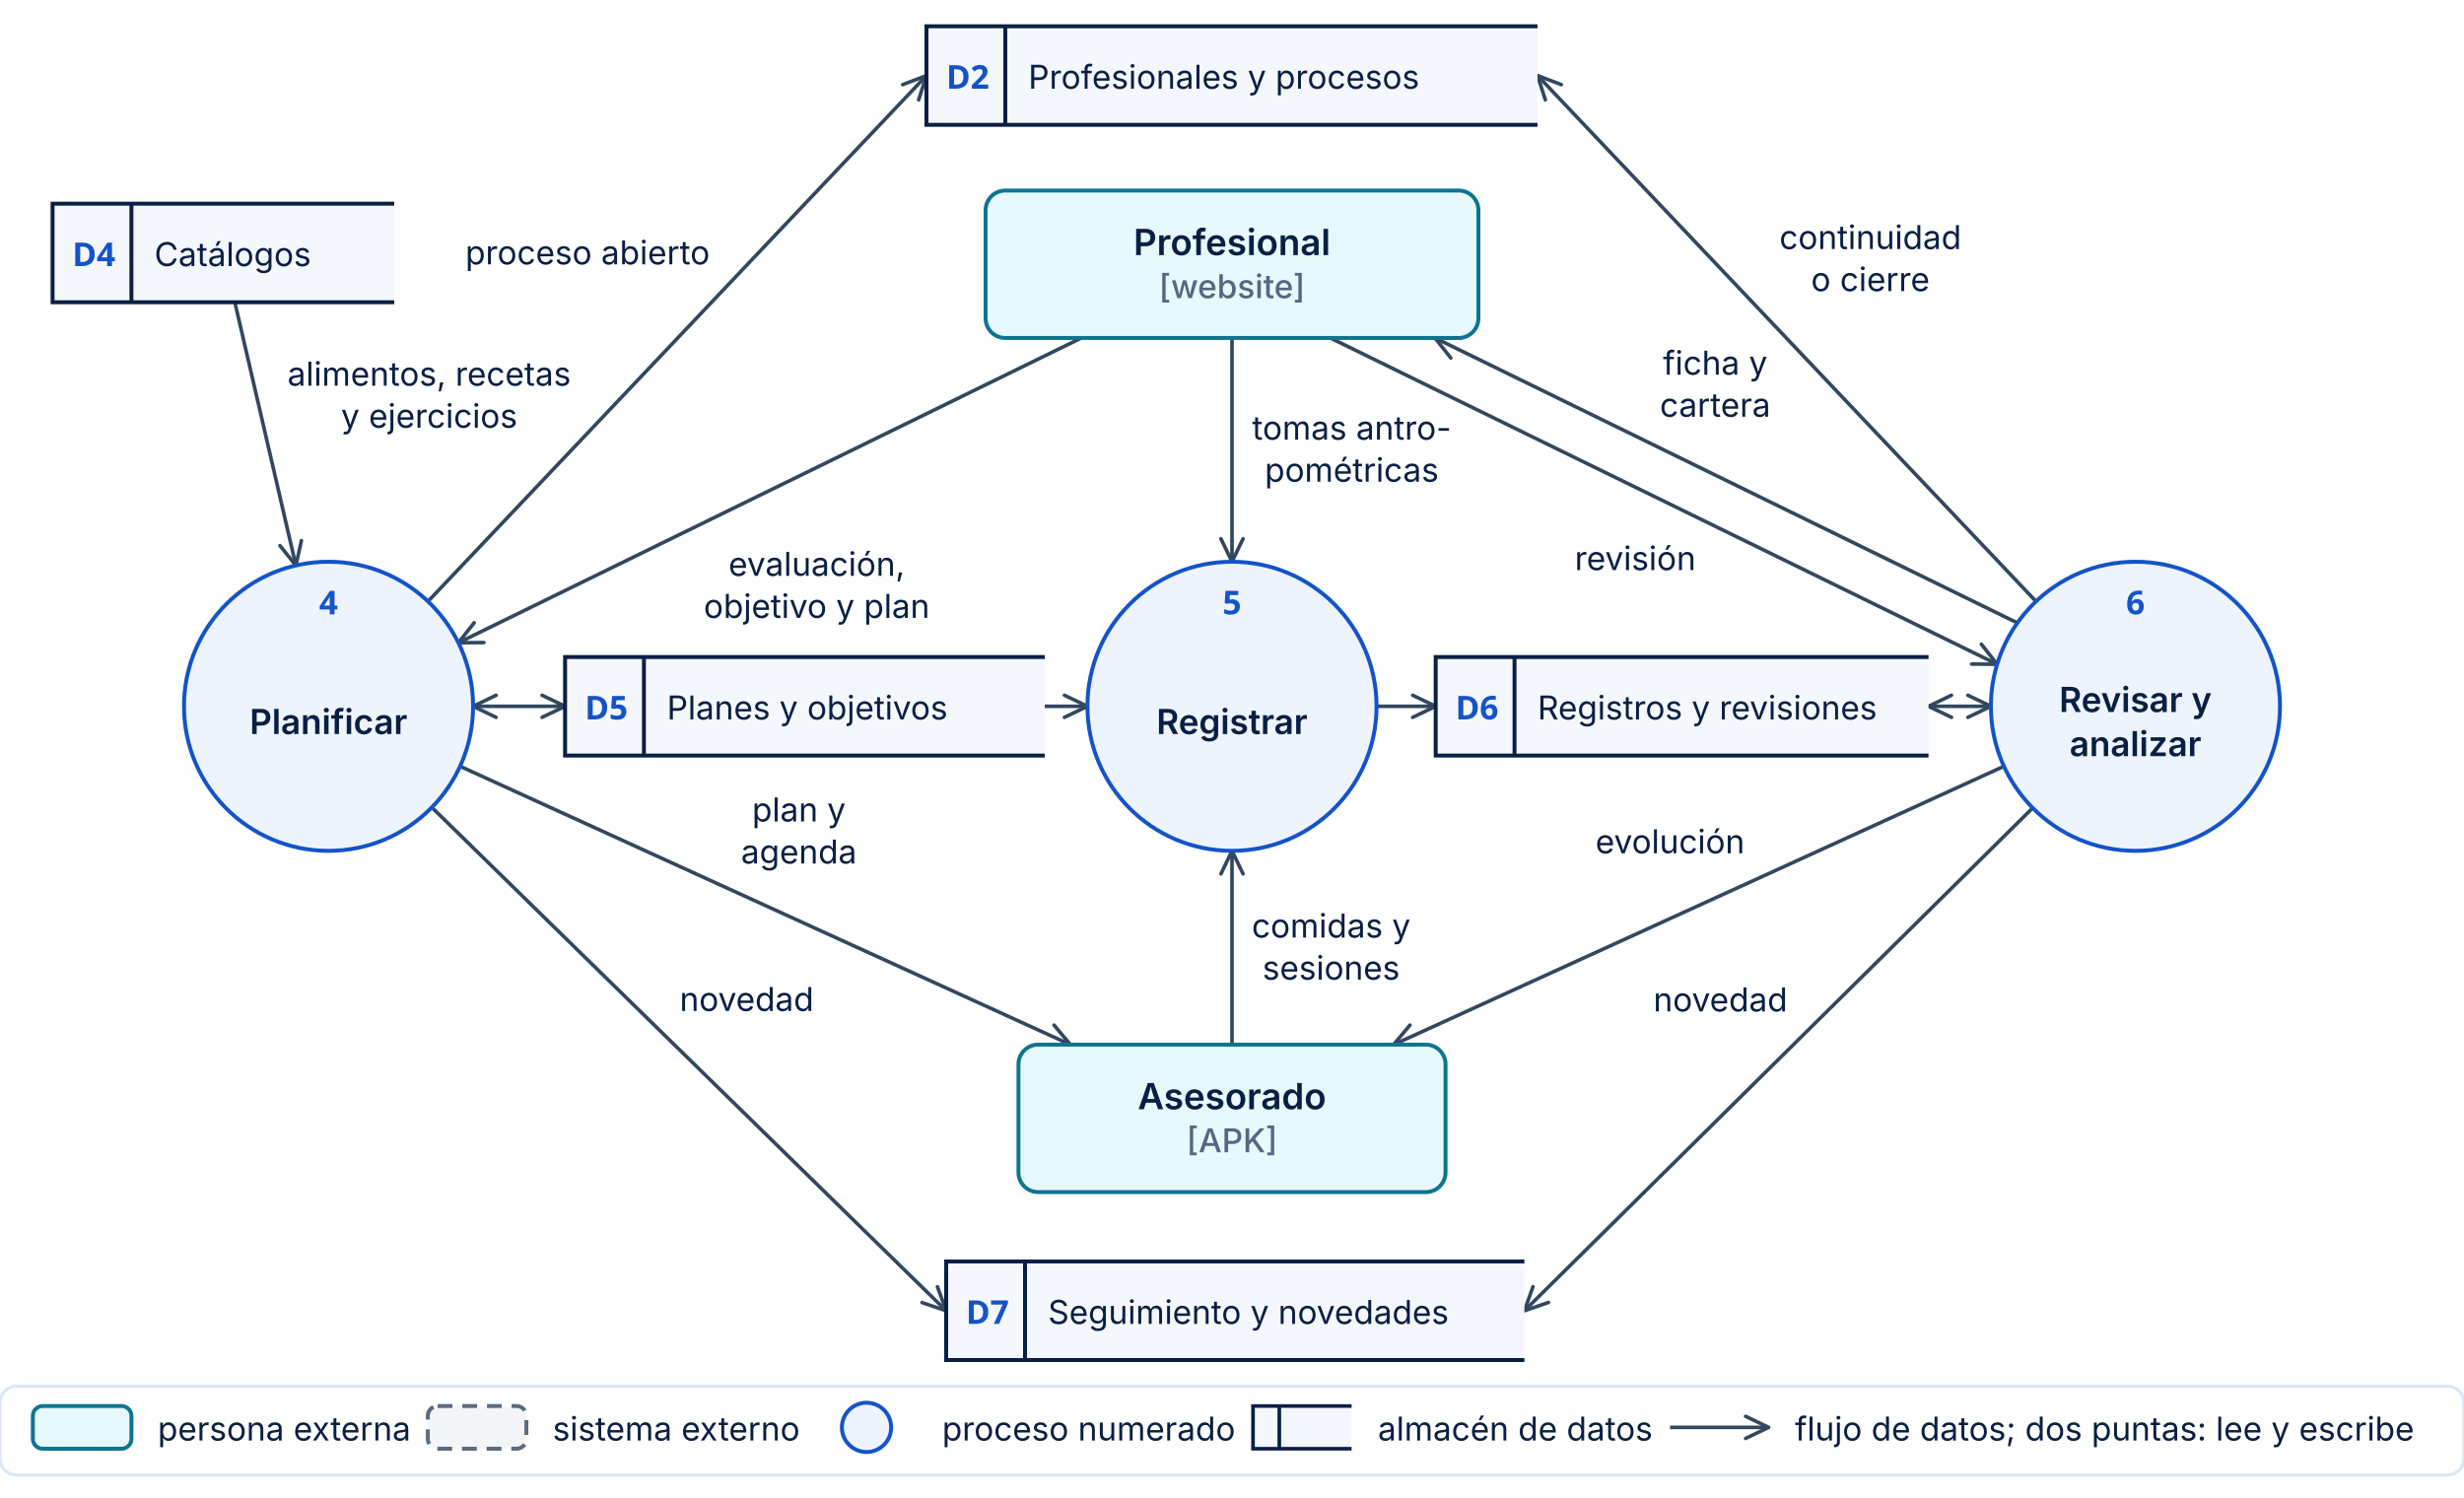
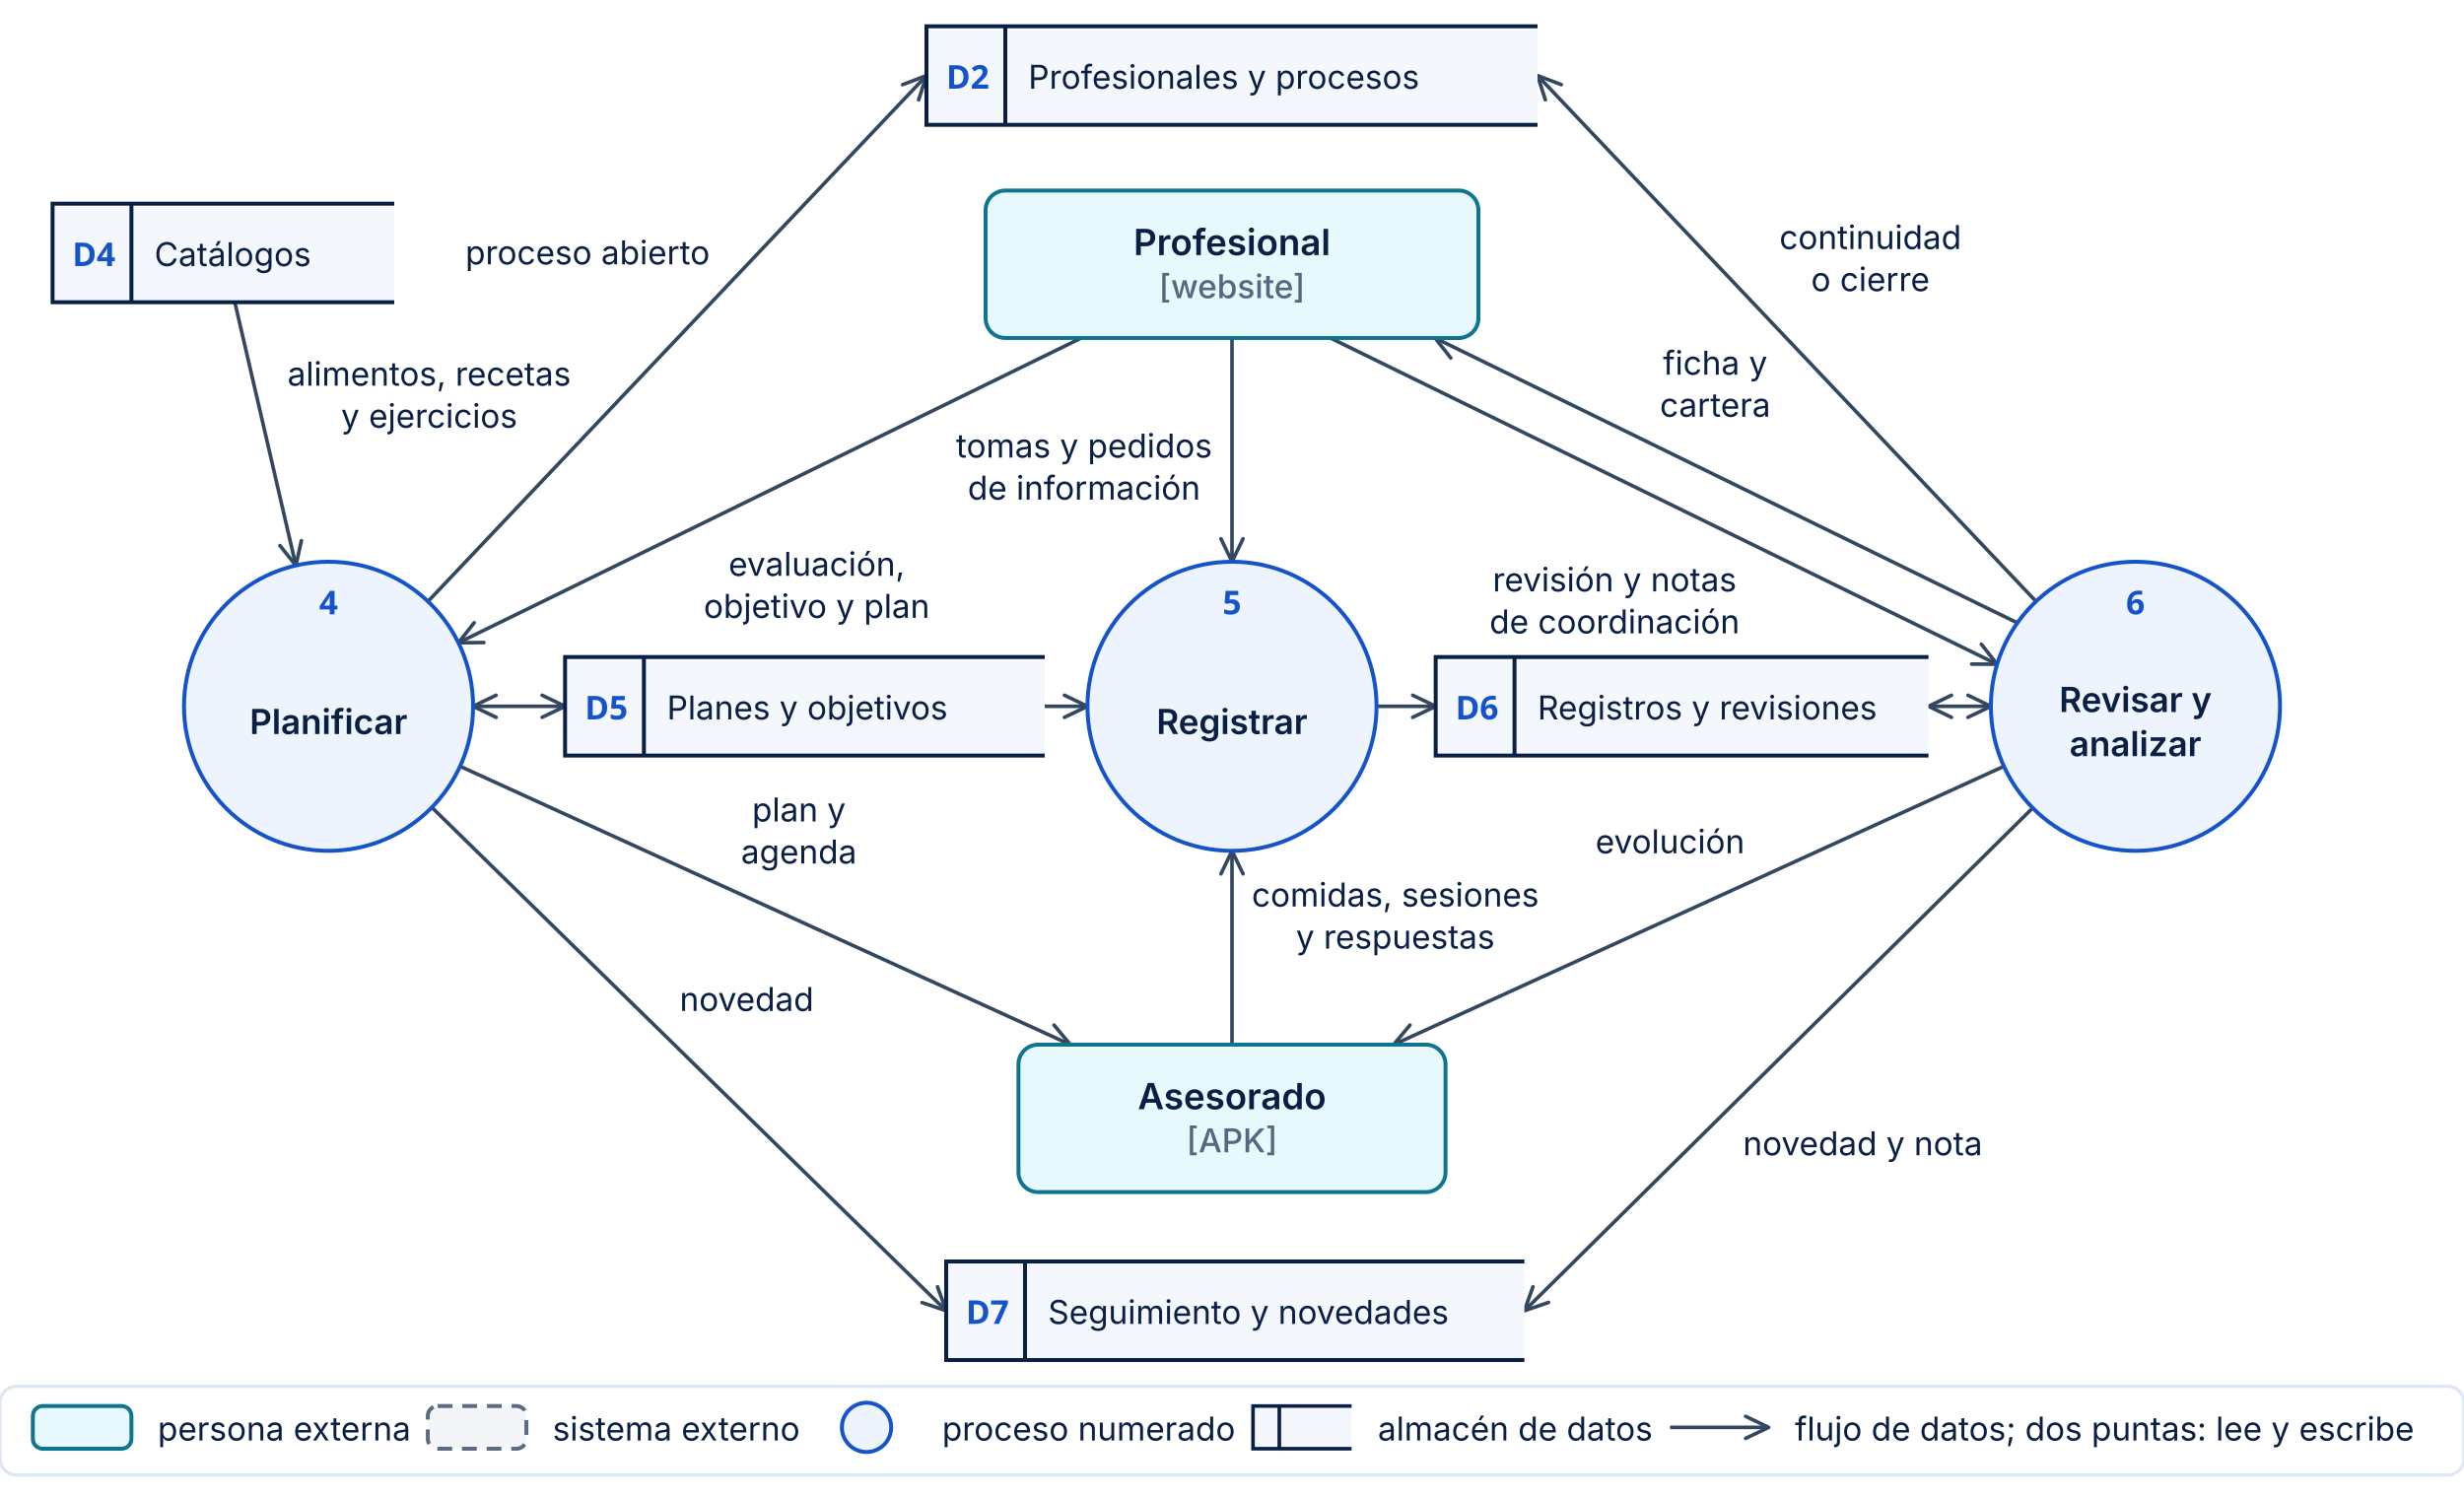
<svg xmlns="http://www.w3.org/2000/svg" width="750pt" height="456pt" viewBox="0 0 750 456" data-lamina="D-02">
  <rect x="0" y="0" width="750" height="456" fill="#FFFFFF" />
  <rect x="0" y="422" width="750" height="27" rx="5" fill="#FFFFFF" stroke="#DCE6F4" stroke-width="1" />
  <rect x="10" y="428" width="30" height="13" rx="3" fill="#E7F9FD" stroke="#0E7490" stroke-width="1.2" />
  <text x="48" y="438.5" font-family="Inter" font-size="10" font-weight="400" fill="#0A1F44">persona externa</text>
  <rect x="130.22" y="428" width="30" height="13" rx="3" fill="#F3F5F8" stroke="#5B6B80" stroke-width="1.2" stroke-dasharray="4.5 3" />
  <text x="168.22" y="438.5" font-family="Inter" font-size="10" font-weight="400" fill="#0A1F44">sistema externo</text>
  <circle cx="263.76" cy="434.5" r="7.5" fill="#EEF4FE" stroke="#1453C9" stroke-width="1.2" />
  <text x="286.76" y="438.5" font-family="Inter" font-size="10" font-weight="400" fill="#0A1F44">proceso numerado</text>
  <rect x="381.4" y="428" width="30" height="13" fill="#F4F7FC" />
  <path d="M 411.4 428 L 381.4 428 L 381.4 441 L 411.4 441 M 389.4 428 L 389.4 441" fill="none" stroke="#0A1F44" stroke-width="1.1" />
  <text x="419.4" y="438.5" font-family="Inter" font-size="10" font-weight="400" fill="#0A1F44">almacén de datos</text>
  <path d="M 508.34 434.5 L 537.34 434.5" stroke="#33475F" stroke-width="1.1" fill="none" />
  <path d="M 531.34 437.86 L 538.34 434.5 L 531.34 431.14" fill="none" stroke="#33475F" stroke-width="1.1" stroke-linejoin="round" stroke-linecap="round" />
  <text x="546.34" y="438.5" font-family="Inter" font-size="10" font-weight="400" fill="#0A1F44">flujo de datos; dos puntas: lee y escribe</text>
  <path d="M 329.14 102.88 L 139.52 195.66" fill="none" stroke="#33475F" stroke-width="1.1" />
  <path d="M 144.33 189.57 L 139.52 195.66 L 147.29 195.6" fill="none" stroke="#33475F" stroke-width="1.1" stroke-linejoin="round" stroke-linecap="round" />
  <path d="M 71.48 92 L 90.06 172.14" fill="none" stroke="#33475F" stroke-width="1.1" />
  <path d="M 85.21 166.08 L 90.06 172.14 L 91.75 164.56" fill="none" stroke="#33475F" stroke-width="1.1" stroke-linejoin="round" stroke-linecap="round" />
  <path d="M 144 215 L 172 215" fill="none" stroke="#33475F" stroke-width="1.1" />
  <path d="M 165 218.36 L 172 215 L 165 211.64" fill="none" stroke="#33475F" stroke-width="1.1" stroke-linejoin="round" stroke-linecap="round" />
  <path d="M 151 211.64 L 144 215 L 151 218.36" fill="none" stroke="#33475F" stroke-width="1.1" stroke-linejoin="round" stroke-linecap="round" />
  <path d="M 130.27 183.07 L 282 23" fill="none" stroke="#33475F" stroke-width="1.1" />
  <path d="M 279.62 30.39 L 282 23 L 274.75 25.77" fill="none" stroke="#33475F" stroke-width="1.1" stroke-linejoin="round" stroke-linecap="round" />
  <path d="M 131.45 245.78 L 288 399" fill="none" stroke="#33475F" stroke-width="1.1" />
  <path d="M 280.65 396.51 L 288 399 L 285.35 391.7" fill="none" stroke="#33475F" stroke-width="1.1" stroke-linejoin="round" stroke-linecap="round" />
  <path d="M 140.03 233.26 L 325.81 318" fill="none" stroke="#33475F" stroke-width="1.1" />
  <path d="M 318.04 318.15 L 325.81 318 L 320.83 312.04" fill="none" stroke="#33475F" stroke-width="1.1" stroke-linejoin="round" stroke-linecap="round" />
  <path d="M 375 318 L 375 259" fill="none" stroke="#33475F" stroke-width="1.1" />
  <path d="M 378.36 266 L 375 259 L 371.64 266" fill="none" stroke="#33475F" stroke-width="1.1" stroke-linejoin="round" stroke-linecap="round" />
  <path d="M 375 102.88 L 375 171" fill="none" stroke="#33475F" stroke-width="1.1" />
  <path d="M 371.64 164 L 375 171 L 378.36 164" fill="none" stroke="#33475F" stroke-width="1.1" stroke-linejoin="round" stroke-linecap="round" />
  <path d="M 318 215 L 331 215" fill="none" stroke="#33475F" stroke-width="1.1" />
  <path d="M 324 218.36 L 331 215 L 324 211.64" fill="none" stroke="#33475F" stroke-width="1.1" stroke-linejoin="round" stroke-linecap="round" />
  <path d="M 419 215 L 437 215" fill="none" stroke="#33475F" stroke-width="1.1" />
  <path d="M 430 218.36 L 437 215 L 430 211.64" fill="none" stroke="#33475F" stroke-width="1.1" stroke-linejoin="round" stroke-linecap="round" />
  <path d="M 606 215 L 587 215" fill="none" stroke="#33475F" stroke-width="1.1" />
  <path d="M 594 211.64 L 587 215 L 594 218.36" fill="none" stroke="#33475F" stroke-width="1.1" stroke-linejoin="round" stroke-linecap="round" />
  <path d="M 599 218.36 L 606 215 L 599 211.64" fill="none" stroke="#33475F" stroke-width="1.1" stroke-linejoin="round" stroke-linecap="round" />
  <path d="M 404.93 102.88 L 607.9 202.2" fill="none" stroke="#33475F" stroke-width="1.1" />
  <path d="M 600.14 202.14 L 607.9 202.2 L 603.09 196.1" fill="none" stroke="#33475F" stroke-width="1.1" stroke-linejoin="round" stroke-linecap="round" />
  <path d="M 614.06 189.62 L 436.79 102.88" fill="none" stroke="#33475F" stroke-width="1.1" />
  <path d="M 444.55 102.94 L 436.79 102.88 L 441.6 108.97" fill="none" stroke="#33475F" stroke-width="1.1" stroke-linejoin="round" stroke-linecap="round" />
  <path d="M 609.97 233.26 L 424.19 318" fill="none" stroke="#33475F" stroke-width="1.1" />
  <path d="M 429.17 312.04 L 424.19 318 L 431.96 318.15" fill="none" stroke="#33475F" stroke-width="1.1" stroke-linejoin="round" stroke-linecap="round" />
  <path d="M 619.73 183.07 L 468 23" fill="none" stroke="#33475F" stroke-width="1.1" />
  <path d="M 475.25 25.77 L 468 23 L 470.38 30.39" fill="none" stroke="#33475F" stroke-width="1.1" stroke-linejoin="round" stroke-linecap="round" />
  <path d="M 618.72 245.94 L 464 399" fill="none" stroke="#33475F" stroke-width="1.1" />
  <path d="M 466.61 391.69 L 464 399 L 471.34 396.47" fill="none" stroke="#33475F" stroke-width="1.1" stroke-linejoin="round" stroke-linecap="round" />
  <circle cx="100" cy="215" r="44" fill="#EEF4FE" stroke="#1453C9" stroke-width="1.2" />
  <text x="100" y="187" font-family="JetBrains Mono" font-size="10" font-weight="600" fill="#1453C9" text-anchor="middle">4</text>
  <text x="100" y="223.45" font-family="Inter" font-size="10.5" font-weight="600" fill="#0A1F44" text-anchor="middle">Planificar</text>
  <circle cx="375" cy="215" r="44" fill="#EEF4FE" stroke="#1453C9" stroke-width="1.2" />
  <text x="375" y="187" font-family="JetBrains Mono" font-size="10" font-weight="600" fill="#1453C9" text-anchor="middle">5</text>
  <text x="375" y="223.45" font-family="Inter" font-size="10.5" font-weight="600" fill="#0A1F44" text-anchor="middle">Registrar</text>
  <circle cx="650" cy="215" r="44" fill="#EEF4FE" stroke="#1453C9" stroke-width="1.2" />
  <text x="650" y="187" font-family="JetBrains Mono" font-size="10" font-weight="600" fill="#1453C9" text-anchor="middle">6</text>
  <text x="650" y="216.73" font-family="Inter" font-size="10.5" font-weight="600" fill="#0A1F44" text-anchor="middle">Revisar y</text>
  <text x="650" y="230.17" font-family="Inter" font-size="10.5" font-weight="600" fill="#0A1F44" text-anchor="middle">analizar</text>
  <rect x="300" y="58" width="150" height="44.88" rx="6" fill="#E7F9FD" stroke="#0E7490" stroke-width="1.2" />
  <text x="375" y="77.66" font-family="Inter" font-size="11" font-weight="600" fill="#0A1F44" text-anchor="middle">Profesional</text>
  <text x="375" y="90.77" font-family="Inter" font-size="10" font-weight="500" fill="#566881" text-anchor="middle">[website]</text>
  <rect x="310" y="318" width="130" height="44.88" rx="6" fill="#E7F9FD" stroke="#0E7490" stroke-width="1.2" />
  <text x="375" y="337.66" font-family="Inter" font-size="11" font-weight="600" fill="#0A1F44" text-anchor="middle">Asesorado</text>
  <text x="375" y="350.77" font-family="Inter" font-size="10" font-weight="500" fill="#566881" text-anchor="middle">[APK]</text>
  <rect x="282" y="8" width="186" height="30" fill="#F4F7FC" stroke="none" />
  <path d="M 468 8 L 282 8 L 282 38 L 468 38 M 306 8 L 306 38" fill="none" stroke="#0A1F44" stroke-width="1.2" />
  <text x="288" y="27" font-family="JetBrains Mono" font-size="10" font-weight="600" fill="#1453C9">D2</text>
  <text x="313" y="27" font-family="Inter" font-size="10" font-weight="400" fill="#0A1F44">Profesionales y procesos</text>
  <rect x="288" y="384" width="176" height="30" fill="#F4F7FC" stroke="none" />
  <path d="M 464 384 L 288 384 L 288 414 L 464 414 M 312 384 L 312 414" fill="none" stroke="#0A1F44" stroke-width="1.2" />
  <text x="294" y="403" font-family="JetBrains Mono" font-size="10" font-weight="600" fill="#1453C9">D7</text>
  <text x="319" y="403" font-family="Inter" font-size="10" font-weight="400" fill="#0A1F44">Seguimiento y novedades</text>
  <rect x="16" y="62" width="104" height="30" fill="#F4F7FC" stroke="none" />
  <path d="M 120 62 L 16 62 L 16 92 L 120 92 M 40 62 L 40 92" fill="none" stroke="#0A1F44" stroke-width="1.2" />
  <text x="22" y="81" font-family="JetBrains Mono" font-size="10" font-weight="600" fill="#1453C9">D4</text>
  <text x="47" y="81" font-family="Inter" font-size="10" font-weight="400" fill="#0A1F44">Catálogos</text>
  <rect x="172" y="200" width="146" height="30" fill="#F4F7FC" stroke="none" />
  <path d="M 318 200 L 172 200 L 172 230 L 318 230 M 196 200 L 196 230" fill="none" stroke="#0A1F44" stroke-width="1.2" />
  <text x="178" y="219" font-family="JetBrains Mono" font-size="10" font-weight="600" fill="#1453C9">D5</text>
  <text x="203" y="219" font-family="Inter" font-size="10" font-weight="400" fill="#0A1F44">Planes y objetivos</text>
  <rect x="437" y="200" width="150" height="30" fill="#F4F7FC" stroke="none" />
  <path d="M 587 200 L 437 200 L 437 230 L 587 230 M 461 200 L 461 230" fill="none" stroke="#0A1F44" stroke-width="1.2" />
  <text x="443" y="219" font-family="JetBrains Mono" font-size="10" font-weight="600" fill="#1453C9">D6</text>
  <text x="468" y="219" font-family="Inter" font-size="10" font-weight="400" fill="#0A1F44">Registros y revisiones</text>
  <rect x="212.09" y="164.61" width="72.99" height="27.6" fill="#FFFFFF" opacity="0.94" />
  <text x="248.59" y="175.29" font-family="Inter" font-size="10" font-weight="400" fill="#0A1F44" text-anchor="middle">evaluación,</text>
  <text x="248.59" y="188.09" font-family="Inter" font-size="10" font-weight="400" fill="#0A1F44" text-anchor="middle">objetivo y plan</text>
  <rect x="85.39" y="106.7" width="90.5" height="27.6" fill="#FFFFFF" opacity="0.94" />
  <text x="130.64" y="117.39" font-family="Inter" font-size="10" font-weight="400" fill="#0A1F44" text-anchor="middle">alimentos, recetas</text>
  <text x="130.64" y="130.19" font-family="Inter" font-size="10" font-weight="400" fill="#0A1F44" text-anchor="middle">y ejercicios</text>
  <rect x="139.59" y="69.77" width="78.54" height="14.8" fill="#FFFFFF" opacity="0.94" />
  <text x="178.85" y="80.46" font-family="Inter" font-size="10" font-weight="400" fill="#0A1F44" text-anchor="middle">proceso abierto</text>
  <rect x="204.67" y="297.05" width="45.22" height="14.8" fill="#FFFFFF" opacity="0.94" />
  <text x="227.28" y="307.74" font-family="Inter" font-size="10" font-weight="400" fill="#0A1F44" text-anchor="middle">novedad</text>
  <rect x="223.55" y="239.36" width="39.22" height="27.6" fill="#FFFFFF" opacity="0.94" />
  <text x="243.17" y="250.05" font-family="Inter" font-size="10" font-weight="400" fill="#0A1F44" text-anchor="middle">plan y</text>
  <text x="243.17" y="262.85" font-family="Inter" font-size="10" font-weight="400" fill="#0A1F44" text-anchor="middle">agenda</text>
-   <rect x="379" y="274.7" width="52.34" height="27.6" fill="#FFFFFF" opacity="0.94" />
-   <text x="405.17" y="285.39" font-family="Inter" font-size="10" font-weight="400" fill="#0A1F44" text-anchor="middle">comidas y</text>
-   <text x="405.17" y="298.19" font-family="Inter" font-size="10" font-weight="400" fill="#0A1F44" text-anchor="middle">sesiones</text>
-   <rect x="379" y="123.14" width="64.89" height="27.6" fill="#FFFFFF" opacity="0.94" />
-   <text x="411.44" y="133.83" font-family="Inter" font-size="10" font-weight="400" fill="#0A1F44" text-anchor="middle">tomas antro-</text>
-   <text x="411.44" y="146.63" font-family="Inter" font-size="10" font-weight="400" fill="#0A1F44" text-anchor="middle">pométricas</text>
-   <rect x="477.14" y="162.84" width="41.24" height="14.8" fill="#FFFFFF" opacity="0.94" />
-   <text x="497.76" y="173.53" font-family="Inter" font-size="10" font-weight="400" fill="#0A1F44" text-anchor="middle">revisión</text>
+   <rect x="379" y="265.26" width="91.42" height="27.6" fill="#FFFFFF" opacity="0.94" />
+   <text x="424.71" y="275.95" font-family="Inter" font-size="10" font-weight="400" fill="#0A1F44" text-anchor="middle">comidas, sesiones</text>
+   <text x="424.71" y="288.75" font-family="Inter" font-size="10" font-weight="400" fill="#0A1F44" text-anchor="middle">y respuestas</text>
+   <rect x="288.94" y="128.59" width="82.06" height="27.6" fill="#FFFFFF" opacity="0.94" />
+   <text x="329.97" y="139.28" font-family="Inter" font-size="10" font-weight="400" fill="#0A1F44" text-anchor="middle">tomas y pedidos</text>
+   <text x="329.97" y="152.08" font-family="Inter" font-size="10" font-weight="400" fill="#0A1F44" text-anchor="middle">de información</text>
+   <rect x="451.28" y="169.32" width="80.34" height="27.6" fill="#FFFFFF" opacity="0.94" />
+   <text x="491.45" y="180.01" font-family="Inter" font-size="10" font-weight="400" fill="#0A1F44" text-anchor="middle">revisión y notas</text>
+   <text x="491.45" y="192.81" font-family="Inter" font-size="10" font-weight="400" fill="#0A1F44" text-anchor="middle">de coordinación</text>
  <rect x="503.29" y="103.37" width="37.57" height="27.6" fill="#FFFFFF" opacity="0.94" />
  <text x="522.08" y="114.05" font-family="Inter" font-size="10" font-weight="400" fill="#0A1F44" text-anchor="middle">ficha y</text>
  <text x="522.08" y="126.85" font-family="Inter" font-size="10" font-weight="400" fill="#0A1F44" text-anchor="middle">cartera</text>
  <rect x="483.43" y="249.06" width="49.82" height="14.8" fill="#FFFFFF" opacity="0.94" />
  <text x="508.34" y="259.75" font-family="Inter" font-size="10" font-weight="400" fill="#0A1F44" text-anchor="middle">evolución</text>
  <rect x="539.6" y="65.12" width="59.42" height="27.6" fill="#FFFFFF" opacity="0.94" />
  <text x="569.31" y="75.81" font-family="Inter" font-size="10" font-weight="400" fill="#0A1F44" text-anchor="middle">continuidad</text>
  <text x="569.31" y="88.61" font-family="Inter" font-size="10" font-weight="400" fill="#0A1F44" text-anchor="middle">o cierre</text>
-   <rect x="501.06" y="297.19" width="45.22" height="14.8" fill="#FFFFFF" opacity="0.94" />
-   <text x="523.67" y="307.87" font-family="Inter" font-size="10" font-weight="400" fill="#0A1F44" text-anchor="middle">novedad</text>
+   <rect x="528.35" y="340.97" width="77.25" height="14.8" fill="#FFFFFF" opacity="0.94" />
+   <text x="566.98" y="351.66" font-family="Inter" font-size="10" font-weight="400" fill="#0A1F44" text-anchor="middle">novedad y nota</text>
</svg>
